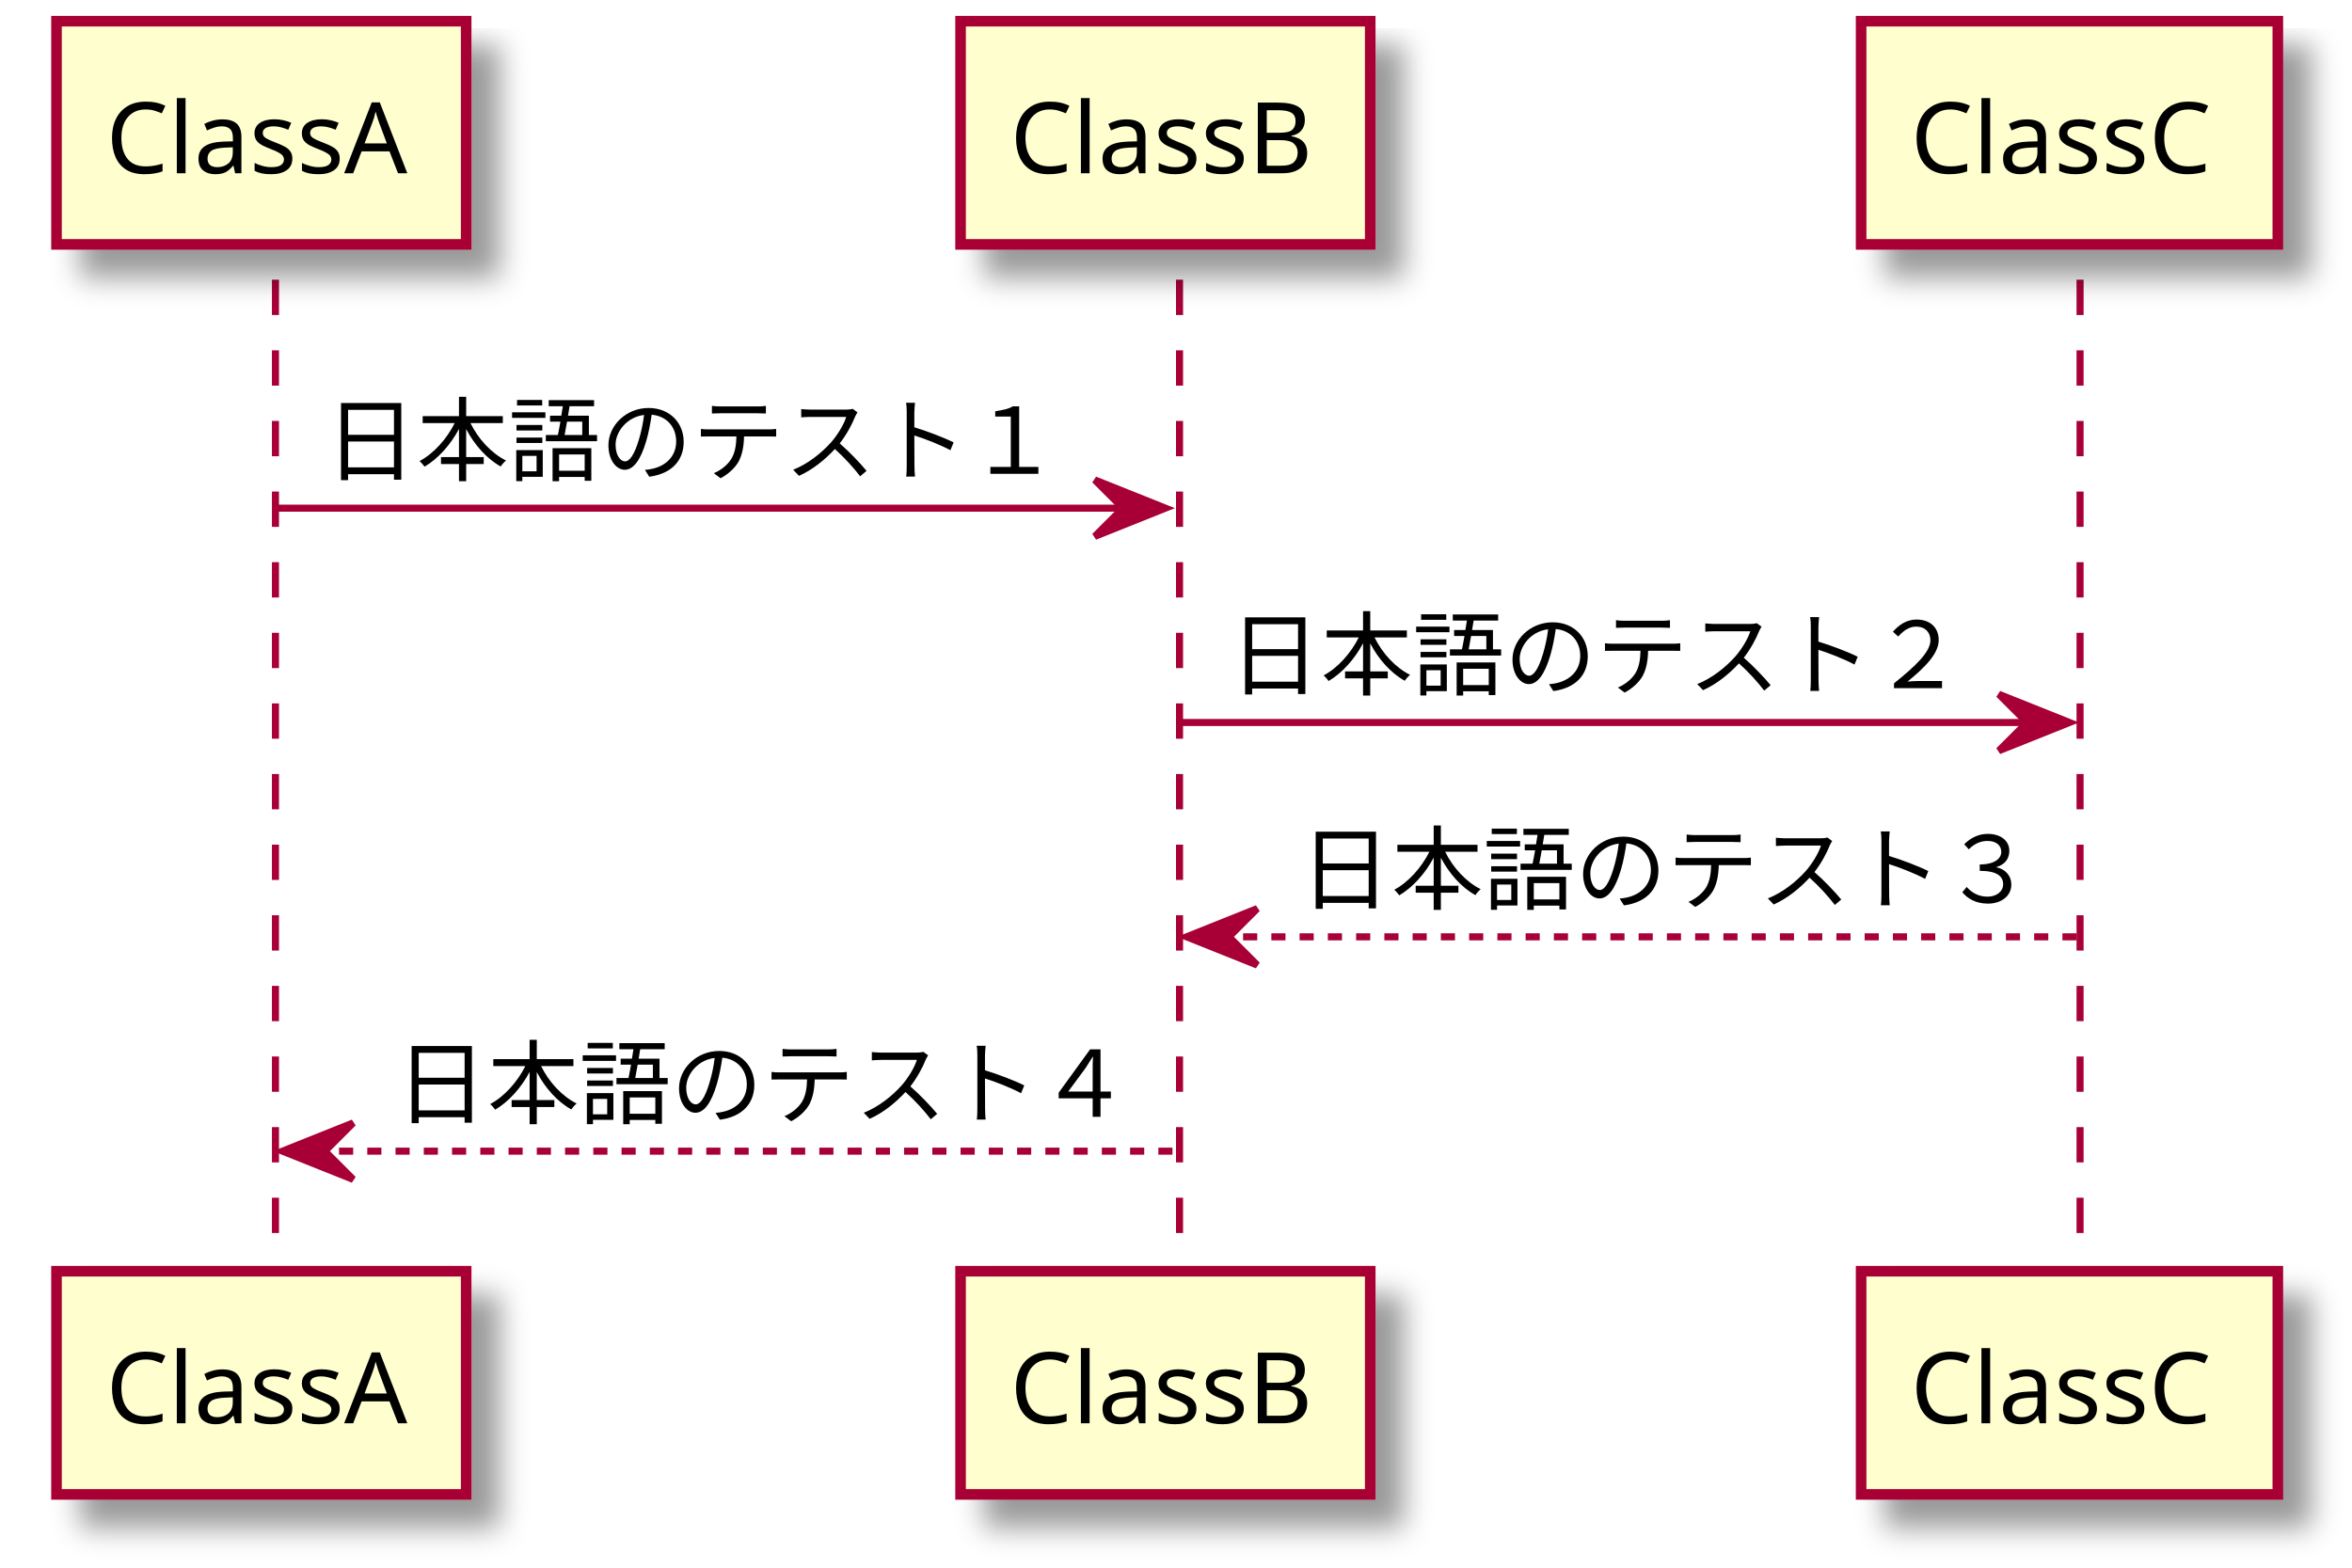
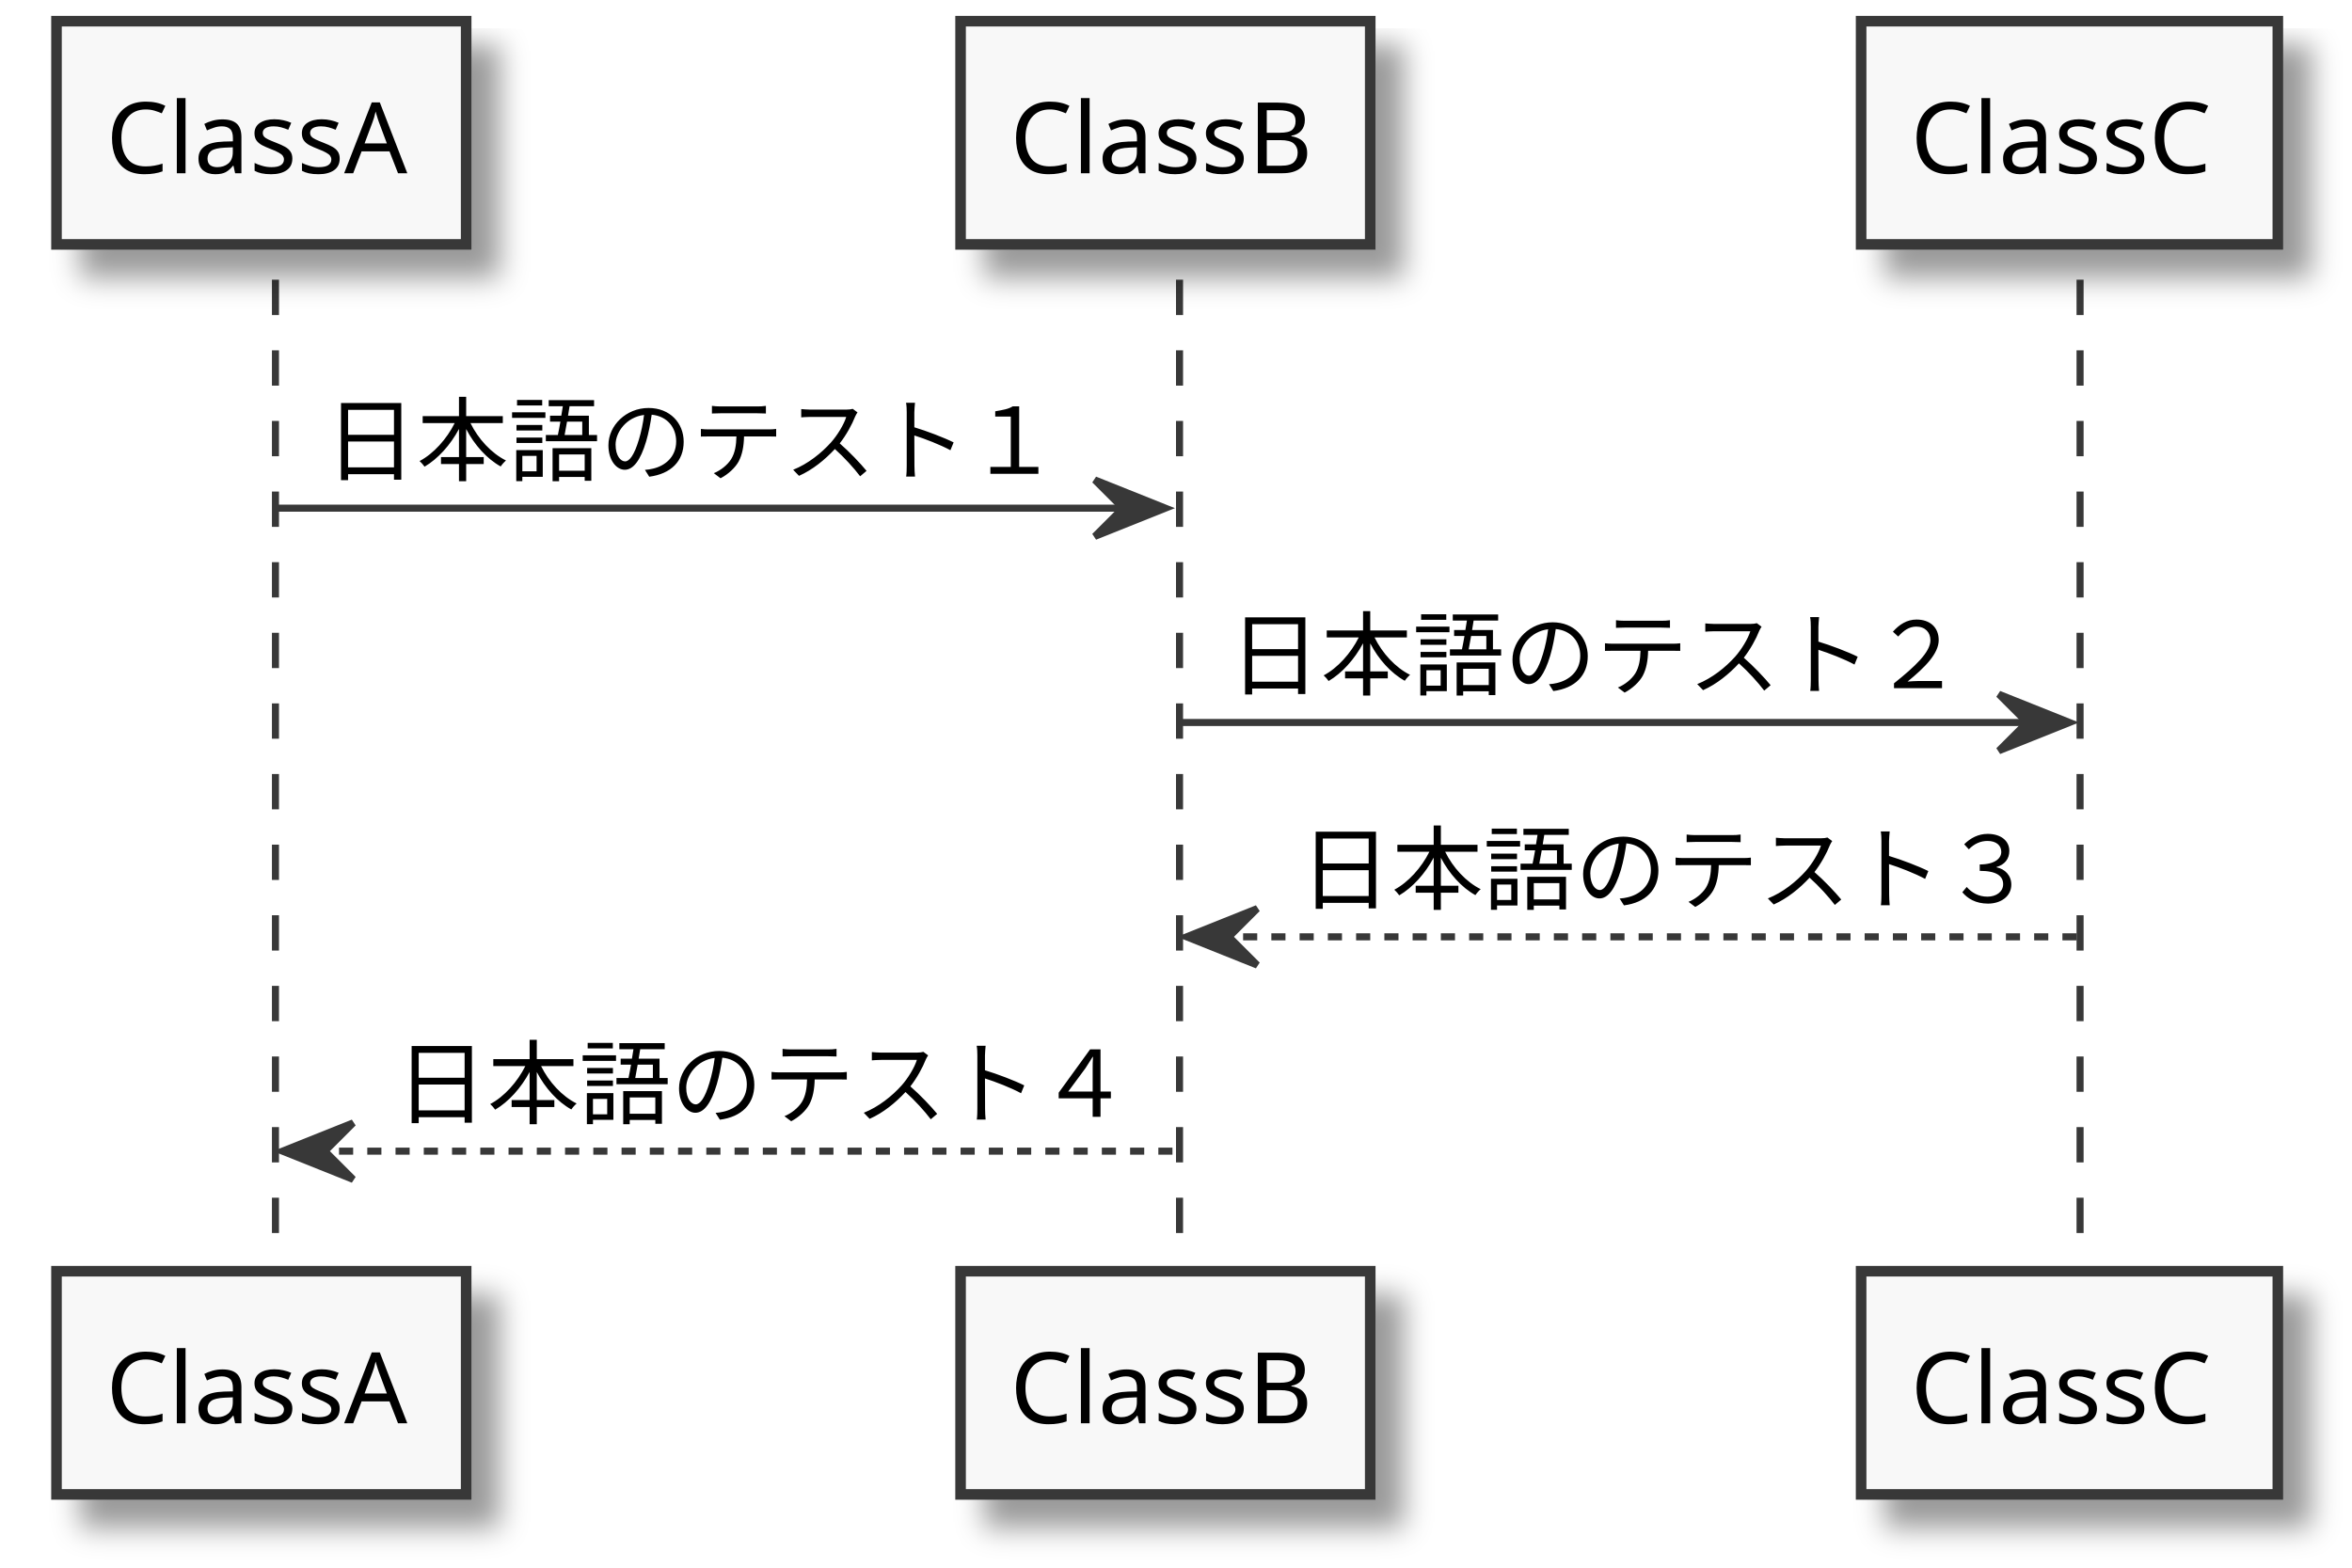
<svg xmlns="http://www.w3.org/2000/svg" contentScriptType="application/ecmascript" contentStyleType="text/css" height="222px" preserveAspectRatio="none" style="width:333px;height:222px;" version="1.1" viewBox="0 0 333 222" width="333px" zoomAndPan="magnify">
  <defs>
-     <filter height="300%" id="fxqhp7smwflqg" width="300%" x="-1" y="-1">
+     <filter height="300%" id="fb4w9o0u2nmlq" width="300%" x="-1" y="-1">
      <feGaussianBlur result="blurOut" stdDeviation="2.0" />
      <feColorMatrix in="blurOut" result="blurOut2" type="matrix" values="0 0 0 0 0 0 0 0 0 0 0 0 0 0 0 0 0 0 .4 0" />
      <feOffset dx="4.0" dy="4.0" in="blurOut2" result="blurOut3" />
      <feBlend in="SourceGraphic" in2="blurOut3" mode="normal" />
    </filter>
  </defs>
  <g>
-     <line style="stroke: #A80036; stroke-width: 1.0; stroke-dasharray: 5.0,5.0;" x1="39" x2="39" y1="39.609" y2="181.016" />
-     <line style="stroke: #A80036; stroke-width: 1.0; stroke-dasharray: 5.0,5.0;" x1="167" x2="167" y1="39.609" y2="181.016" />
-     <line style="stroke: #A80036; stroke-width: 1.0; stroke-dasharray: 5.0,5.0;" x1="294.5" x2="294.5" y1="39.609" y2="181.016" />
-     <rect fill="#FEFECE" filter="url(#fxqhp7smwflqg)" height="31.609" style="stroke: #A80036; stroke-width: 1.5;" width="58" x="8" y="3" />
+     <line style="stroke: #383838; stroke-width: 1.0; stroke-dasharray: 5.0,5.0;" x1="39" x2="39" y1="39.609" y2="181.016" />
+     <line style="stroke: #383838; stroke-width: 1.0; stroke-dasharray: 5.0,5.0;" x1="167" x2="167" y1="39.609" y2="181.016" />
+     <line style="stroke: #383838; stroke-width: 1.0; stroke-dasharray: 5.0,5.0;" x1="294.5" x2="294.5" y1="39.609" y2="181.016" />
+     <rect fill="#F8F8F8" filter="url(#fb4w9o0u2nmlq)" height="31.609" style="stroke: #383838; stroke-width: 1.5;" width="58" x="8" y="3" />
    <text fill="#000000" font-family="sans-serif" font-size="14" lengthAdjust="spacingAndGlyphs" textLength="44" x="15" y="24.533">ClassA</text>
-     <rect fill="#FEFECE" filter="url(#fxqhp7smwflqg)" height="31.609" style="stroke: #A80036; stroke-width: 1.5;" width="58" x="8" y="180.016" />
+     <rect fill="#F8F8F8" filter="url(#fb4w9o0u2nmlq)" height="31.609" style="stroke: #383838; stroke-width: 1.5;" width="58" x="8" y="180.016" />
    <text fill="#000000" font-family="sans-serif" font-size="14" lengthAdjust="spacingAndGlyphs" textLength="44" x="15" y="201.549">ClassA</text>
-     <rect fill="#FEFECE" filter="url(#fxqhp7smwflqg)" height="31.609" style="stroke: #A80036; stroke-width: 1.5;" width="58" x="136" y="3" />
+     <rect fill="#F8F8F8" filter="url(#fb4w9o0u2nmlq)" height="31.609" style="stroke: #383838; stroke-width: 1.5;" width="58" x="136" y="3" />
    <text fill="#000000" font-family="sans-serif" font-size="14" lengthAdjust="spacingAndGlyphs" textLength="44" x="143" y="24.533">ClassB</text>
-     <rect fill="#FEFECE" filter="url(#fxqhp7smwflqg)" height="31.609" style="stroke: #A80036; stroke-width: 1.5;" width="58" x="136" y="180.016" />
+     <rect fill="#F8F8F8" filter="url(#fb4w9o0u2nmlq)" height="31.609" style="stroke: #383838; stroke-width: 1.5;" width="58" x="136" y="180.016" />
    <text fill="#000000" font-family="sans-serif" font-size="14" lengthAdjust="spacingAndGlyphs" textLength="44" x="143" y="201.549">ClassB</text>
-     <rect fill="#FEFECE" filter="url(#fxqhp7smwflqg)" height="31.609" style="stroke: #A80036; stroke-width: 1.5;" width="59" x="263.5" y="3" />
+     <rect fill="#F8F8F8" filter="url(#fb4w9o0u2nmlq)" height="31.609" style="stroke: #383838; stroke-width: 1.5;" width="59" x="263.5" y="3" />
    <text fill="#000000" font-family="sans-serif" font-size="14" lengthAdjust="spacingAndGlyphs" textLength="45" x="270.5" y="24.533">ClassC</text>
-     <rect fill="#FEFECE" filter="url(#fxqhp7smwflqg)" height="31.609" style="stroke: #A80036; stroke-width: 1.5;" width="59" x="263.5" y="180.016" />
+     <rect fill="#F8F8F8" filter="url(#fb4w9o0u2nmlq)" height="31.609" style="stroke: #383838; stroke-width: 1.5;" width="59" x="263.5" y="180.016" />
    <text fill="#000000" font-family="sans-serif" font-size="14" lengthAdjust="spacingAndGlyphs" textLength="45" x="270.5" y="201.549">ClassC</text>
-     <polygon fill="#A80036" points="155,67.961,165,71.961,155,75.961,159,71.961" style="stroke: #A80036; stroke-width: 1.0;" />
-     <line style="stroke: #A80036; stroke-width: 1.0;" x1="39" x2="161" y1="71.961" y2="71.961" />
+     <polygon fill="#383838" points="155,67.961,165,71.961,155,75.961,159,71.961" style="stroke: #383838; stroke-width: 1.0;" />
+     <line style="stroke: #383838; stroke-width: 1.0;" x1="39" x2="161" y1="71.961" y2="71.961" />
    <text fill="#000000" font-family="sans-serif" font-size="13" lengthAdjust="spacingAndGlyphs" textLength="104" x="46" y="67.105">日本語のテスト１</text>
-     <polygon fill="#A80036" points="283,98.312,293,102.312,283,106.312,287,102.312" style="stroke: #A80036; stroke-width: 1.0;" />
-     <line style="stroke: #A80036; stroke-width: 1.0;" x1="167" x2="289" y1="102.312" y2="102.312" />
+     <polygon fill="#383838" points="283,98.312,293,102.312,283,106.312,287,102.312" style="stroke: #383838; stroke-width: 1.0;" />
+     <line style="stroke: #383838; stroke-width: 1.0;" x1="167" x2="289" y1="102.312" y2="102.312" />
    <text fill="#000000" font-family="sans-serif" font-size="13" lengthAdjust="spacingAndGlyphs" textLength="104" x="174" y="97.456">日本語のテスト２</text>
-     <polygon fill="#A80036" points="178,128.664,168,132.664,178,136.664,174,132.664" style="stroke: #A80036; stroke-width: 1.0;" />
-     <line style="stroke: #A80036; stroke-width: 1.0; stroke-dasharray: 2.0,2.0;" x1="172" x2="294" y1="132.664" y2="132.664" />
+     <polygon fill="#383838" points="178,128.664,168,132.664,178,136.664,174,132.664" style="stroke: #383838; stroke-width: 1.0;" />
+     <line style="stroke: #383838; stroke-width: 1.0; stroke-dasharray: 2.0,2.0;" x1="172" x2="294" y1="132.664" y2="132.664" />
    <text fill="#000000" font-family="sans-serif" font-size="13" lengthAdjust="spacingAndGlyphs" textLength="104" x="184" y="127.808">日本語のテスト３</text>
-     <polygon fill="#A80036" points="50,159.016,40,163.016,50,167.016,46,163.016" style="stroke: #A80036; stroke-width: 1.0;" />
-     <line style="stroke: #A80036; stroke-width: 1.0; stroke-dasharray: 2.0,2.0;" x1="44" x2="166" y1="163.016" y2="163.016" />
+     <polygon fill="#383838" points="50,159.016,40,163.016,50,167.016,46,163.016" style="stroke: #383838; stroke-width: 1.0;" />
+     <line style="stroke: #383838; stroke-width: 1.0; stroke-dasharray: 2.0,2.0;" x1="44" x2="166" y1="163.016" y2="163.016" />
    <text fill="#000000" font-family="sans-serif" font-size="13" lengthAdjust="spacingAndGlyphs" textLength="104" x="56" y="158.159">日本語のテスト４</text>
  </g>
</svg>
